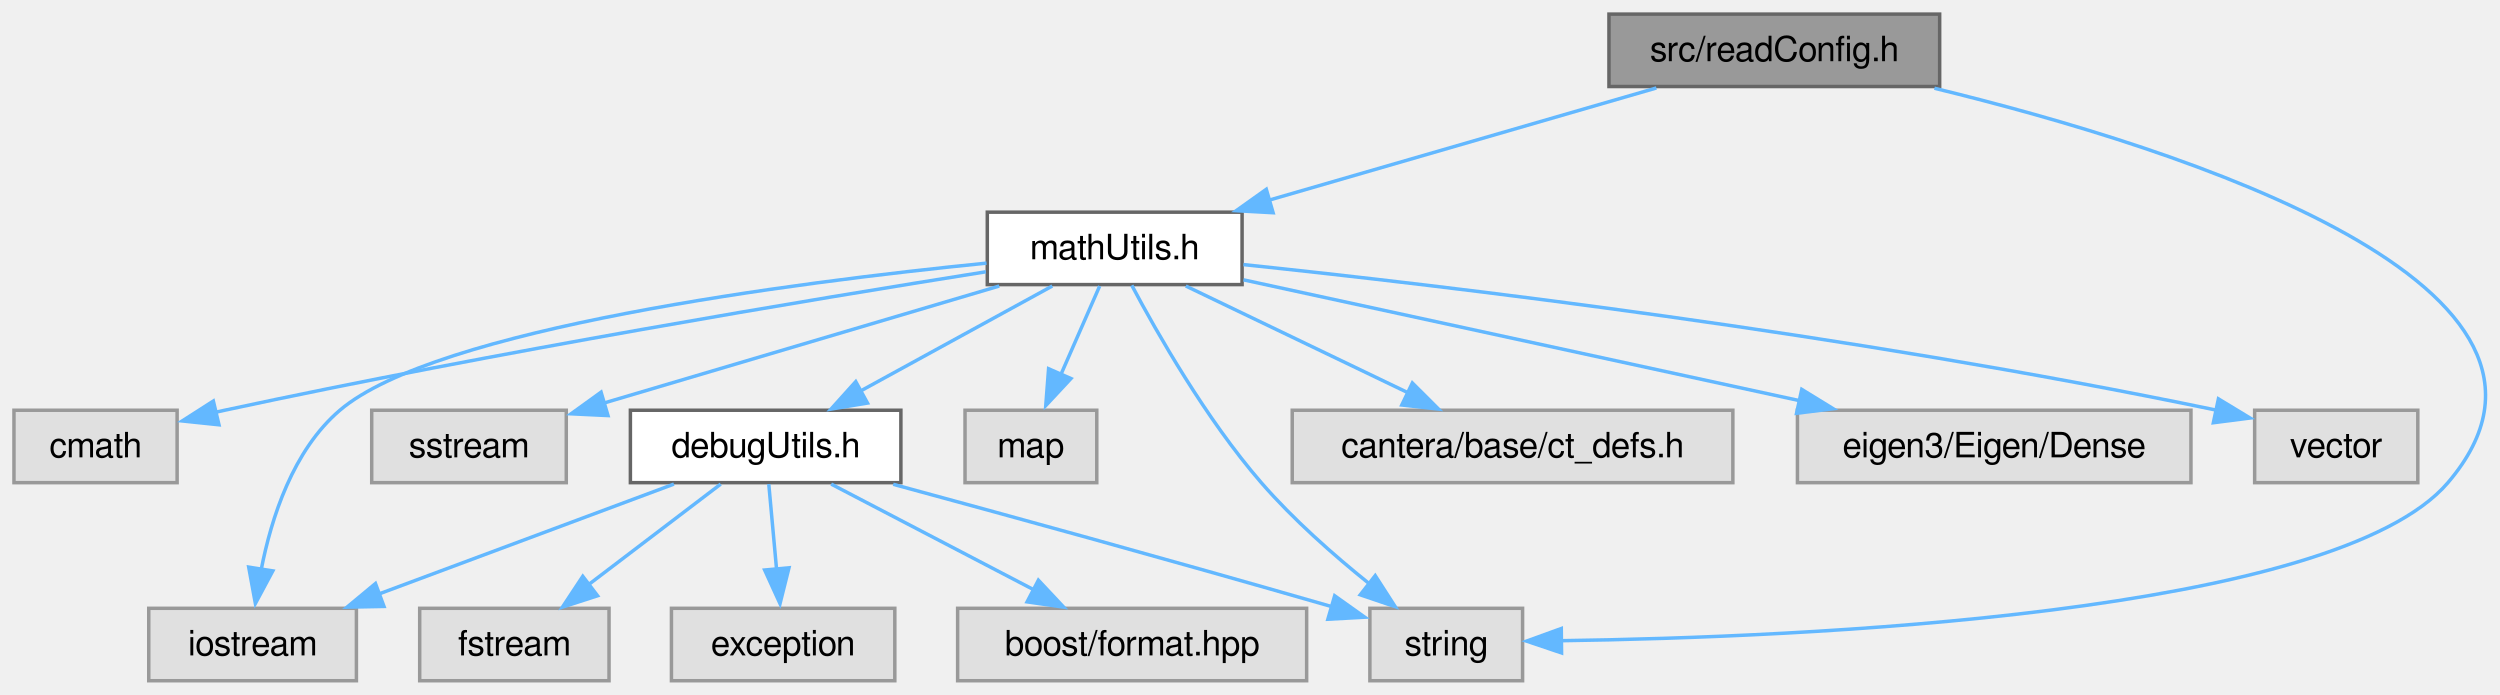
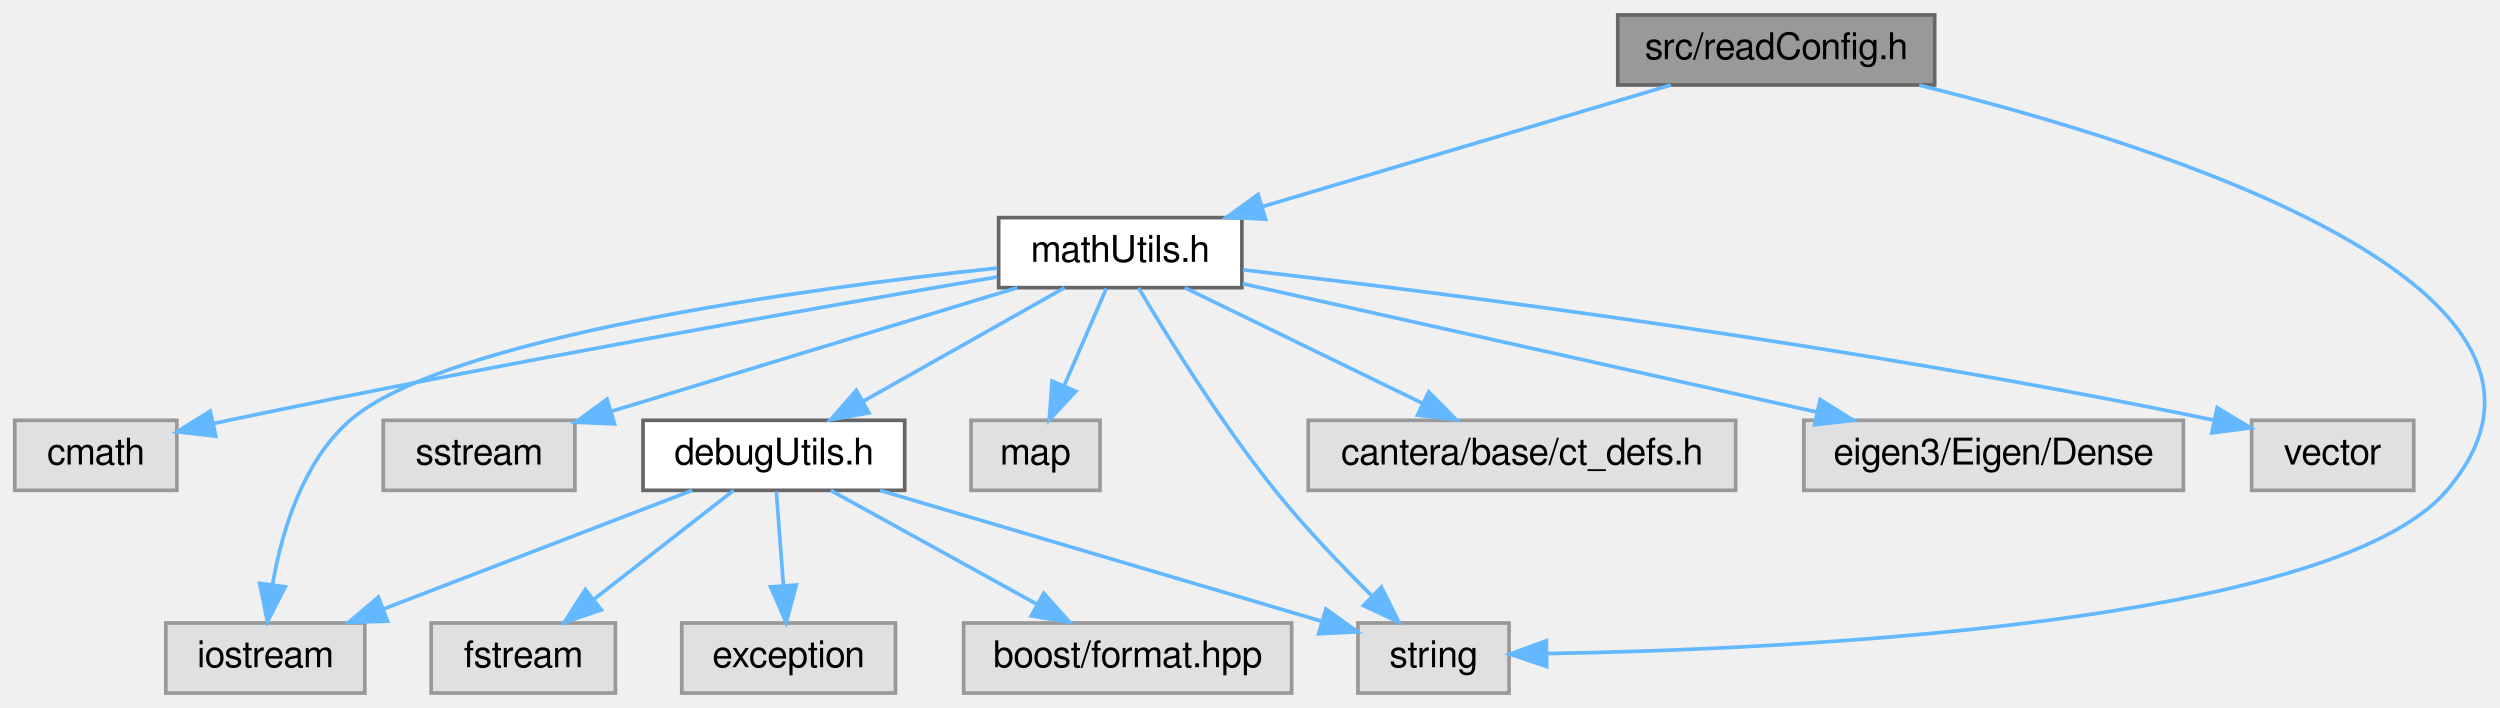
- <svg xmlns="http://www.w3.org/2000/svg" xmlns:xlink="http://www.w3.org/1999/xlink" width="716pt" height="199pt" viewBox="0.00 0.00 716.30 199.00">
-   <g id="graph0" class="graph" transform="scale(1 1) rotate(0) translate(4 195)">
+ <svg xmlns="http://www.w3.org/2000/svg" xmlns:xlink="http://www.w3.org/1999/xlink" width="678pt" height="192pt" viewBox="0.00 0.00 678.41 192.00">
+   <g id="graph0" class="graph" transform="scale(1 1) rotate(0) translate(4 188)">
    <g id="Node000001" class="node">
      <g id="a_Node000001">
        <a xlink:title=" ">
-           <polygon fill="#999999" stroke="#666666" points="551.75,-191 457,-191 457,-170.25 551.75,-170.25 551.75,-191" />
-           <text text-anchor="middle" x="504.38" y="-177.5" font-family="FreeSans" font-size="10.00">src/readConfig.h</text>
+           <polygon fill="#999999" stroke="#666666" points="521,-184 435,-184 435,-165 521,-165 521,-184" />
+           <text text-anchor="middle" x="478" y="-172" font-family="FreeSans" font-size="10.00">src/readConfig.h</text>
        </a>
      </g>
    </g>
    <g id="Node000002" class="node">
      <g id="a_Node000002">
        <a xlink:href="mathUtils_8h.html" target="_top" xlink:title=" ">
-           <polygon fill="white" stroke="#666666" points="351.88,-134.25 278.88,-134.25 278.88,-113.5 351.88,-113.5 351.88,-134.25" />
-           <text text-anchor="middle" x="315.38" y="-120.75" font-family="FreeSans" font-size="10.00">mathUtils.h</text>
+           <polygon fill="white" stroke="#666666" points="333,-129 267,-129 267,-110 333,-110 333,-129" />
+           <text text-anchor="middle" x="300" y="-117" font-family="FreeSans" font-size="10.00">mathUtils.h</text>
        </a>
      </g>
    </g>
    <g id="edge1_Node000001_Node000002" class="edge">
      <g id="a_edge1_Node000001_Node000002">
        <a xlink:title=" ">
-           <path fill="none" stroke="#63b8ff" d="M470.59,-169.84C439.64,-160.87 393.63,-147.54 359.73,-137.73" />
-           <polygon fill="#63b8ff" stroke="#63b8ff" points="360.77,-134.09 350.19,-134.67 358.82,-140.81 360.77,-134.09" />
+           <path fill="none" stroke="#63b8ff" d="M449.4,-164.98C419.39,-156.05 372.02,-141.94 338.68,-132.02" />
+           <polygon fill="#63b8ff" stroke="#63b8ff" points="339.41,-128.58 328.82,-129.08 337.41,-135.29 339.41,-128.58" />
        </a>
      </g>
    </g>
    <g id="Node000007" class="node">
      <g id="a_Node000007">
        <a xlink:title=" ">
-           <polygon fill="#e0e0e0" stroke="#999999" points="432.25,-20.75 388.5,-20.75 388.5,0 432.25,0 432.25,-20.75" />
-           <text text-anchor="middle" x="410.38" y="-7.25" font-family="FreeSans" font-size="10.00">string</text>
+           <polygon fill="#e0e0e0" stroke="#999999" points="405.5,-19 364.5,-19 364.5,0 405.5,0 405.5,-19" />
+           <text text-anchor="middle" x="385" y="-7" font-family="FreeSans" font-size="10.00">string</text>
        </a>
      </g>
    </g>
    <g id="edge16_Node000001_Node000007" class="edge">
      <g id="a_edge16_Node000001_Node000007">
        <a xlink:title=" ">
-           <path fill="none" stroke="#63b8ff" d="M550.25,-169.76C621.4,-152.44 745.43,-113 697.38,-56.75 665.01,-18.86 511.66,-12.43 443.34,-11.47" />
-           <polygon fill="#63b8ff" stroke="#63b8ff" points="443.42,-7.96 433.38,-11.35 443.34,-14.96 443.42,-7.96" />
+           <path fill="none" stroke="#63b8ff" d="M516.79,-164.94C583.04,-148.61 706.56,-109.7 660,-55 628.89,-18.46 480.76,-11.83 415.73,-10.7" />
+           <polygon fill="#63b8ff" stroke="#63b8ff" points="415.72,-7.19 405.67,-10.55 415.62,-14.19 415.72,-7.19" />
        </a>
      </g>
    </g>
    <g id="Node000003" class="node">
      <g id="a_Node000003">
        <a xlink:title=" ">
-           <polygon fill="#e0e0e0" stroke="#999999" points="688.75,-77.5 642,-77.5 642,-56.75 688.75,-56.75 688.75,-77.5" />
-           <text text-anchor="middle" x="665.38" y="-64" font-family="FreeSans" font-size="10.00">vector</text>
+           <polygon fill="#e0e0e0" stroke="#999999" points="651,-74 607,-74 607,-55 651,-55 651,-74" />
+           <text text-anchor="middle" x="629" y="-62" font-family="FreeSans" font-size="10.00">vector</text>
        </a>
      </g>
    </g>
    <g id="edge2_Node000002_Node000003" class="edge">
      <g id="a_edge2_Node000002_Node000003">
        <a xlink:title=" ">
-           <path fill="none" stroke="#63b8ff" d="M352.27,-119.23C409.76,-113.18 524.35,-99.73 631.05,-77.52" />
-           <polygon fill="#63b8ff" stroke="#63b8ff" points="631.62,-80.76 640.68,-75.27 630.17,-73.92 631.62,-80.76" />
+           <path fill="none" stroke="#63b8ff" d="M333.3,-114.84C386.84,-108.68 495.5,-95 596.65,-74.07" />
+           <polygon fill="#63b8ff" stroke="#63b8ff" points="597.66,-77.43 606.73,-71.95 596.22,-70.58 597.66,-77.43" />
        </a>
      </g>
    </g>
    <g id="Node000004" class="node">
      <g id="a_Node000004">
        <a xlink:title=" ">
-           <polygon fill="#e0e0e0" stroke="#999999" points="46.75,-77.5 0,-77.5 0,-56.75 46.75,-56.75 46.75,-77.5" />
-           <text text-anchor="middle" x="23.38" y="-64" font-family="FreeSans" font-size="10.00">cmath</text>
+           <polygon fill="#e0e0e0" stroke="#999999" points="44,-74 0,-74 0,-55 44,-55 44,-74" />
+           <text text-anchor="middle" x="22" y="-62" font-family="FreeSans" font-size="10.00">cmath</text>
        </a>
      </g>
    </g>
    <g id="edge3_Node000002_Node000004" class="edge">
      <g id="a_edge3_Node000002_Node000004">
        <a xlink:title=" ">
-           <path fill="none" stroke="#63b8ff" d="M278.47,-117.17C228.74,-109.27 137.52,-94.11 60.38,-77.5 59.44,-77.3 58.49,-77.09 57.54,-76.88" />
-           <polygon fill="#63b8ff" stroke="#63b8ff" points="58.74,-73.33 48.2,-74.43 57.13,-80.14 58.74,-73.33" />
+           <path fill="none" stroke="#63b8ff" d="M266.62,-112.91C219.85,-104.94 132.21,-89.57 58,-74 56.73,-73.73 55.43,-73.45 54.12,-73.17" />
+           <polygon fill="#63b8ff" stroke="#63b8ff" points="54.57,-69.68 44.05,-70.89 53.03,-76.51 54.57,-69.68" />
        </a>
      </g>
    </g>
    <g id="Node000005" class="node">
      <g id="a_Node000005">
        <a xlink:title=" ">
-           <polygon fill="#e0e0e0" stroke="#999999" points="98.12,-20.75 38.62,-20.75 38.62,0 98.12,0 98.12,-20.75" />
-           <text text-anchor="middle" x="68.38" y="-7.25" font-family="FreeSans" font-size="10.00">iostream</text>
+           <polygon fill="#e0e0e0" stroke="#999999" points="95,-19 41,-19 41,0 95,0 95,-19" />
+           <text text-anchor="middle" x="68" y="-7" font-family="FreeSans" font-size="10.00">iostream</text>
        </a>
      </g>
    </g>
    <g id="edge4_Node000002_Node000005" class="edge">
      <g id="a_edge4_Node000002_Node000005">
        <a xlink:title=" ">
-           <path fill="none" stroke="#63b8ff" d="M278.66,-119.65C223,-114.07 120.85,-100.9 93.38,-77.5 79.96,-66.07 73.73,-46.66 70.84,-31.81" />
-           <polygon fill="#63b8ff" stroke="#63b8ff" points="74.17,-31.47 69.17,-22.13 67.26,-32.55 74.17,-31.47" />
+           <path fill="none" stroke="#63b8ff" d="M266.66,-115.33C214.5,-109.74 116.88,-96.54 91,-74 78.16,-62.82 72.49,-43.9 69.98,-29.61" />
+           <polygon fill="#63b8ff" stroke="#63b8ff" points="73.4,-28.81 68.57,-19.38 66.47,-29.76 73.4,-28.81" />
        </a>
      </g>
    </g>
    <g id="Node000006" class="node">
      <g id="a_Node000006">
        <a xlink:title=" ">
-           <polygon fill="#e0e0e0" stroke="#999999" points="158.25,-77.5 102.5,-77.5 102.5,-56.75 158.25,-56.75 158.25,-77.5" />
-           <text text-anchor="middle" x="130.38" y="-64" font-family="FreeSans" font-size="10.00">sstream</text>
+           <polygon fill="#e0e0e0" stroke="#999999" points="152,-74 100,-74 100,-55 152,-55 152,-74" />
+           <text text-anchor="middle" x="126" y="-62" font-family="FreeSans" font-size="10.00">sstream</text>
        </a>
      </g>
    </g>
    <g id="edge5_Node000002_Node000006" class="edge">
      <g id="a_edge5_Node000002_Node000006">
        <a xlink:title=" ">
-           <path fill="none" stroke="#63b8ff" d="M282.3,-113.09C250.51,-103.68 202.48,-89.46 168.96,-79.54" />
-           <polygon fill="#63b8ff" stroke="#63b8ff" points="170.2,-75.97 159.62,-76.48 168.22,-82.68 170.2,-75.97" />
+           <path fill="none" stroke="#63b8ff" d="M272.04,-109.98C242.1,-100.86 194.47,-86.36 161.8,-76.41" />
+           <polygon fill="#63b8ff" stroke="#63b8ff" points="162.76,-73.04 152.18,-73.47 160.73,-79.74 162.76,-73.04" />
        </a>
      </g>
    </g>
    <g id="edge6_Node000002_Node000007" class="edge">
      <g id="a_edge6_Node000002_Node000007">
        <a xlink:title=" ">
-           <path fill="none" stroke="#63b8ff" d="M320.28,-113.29C327.41,-99.86 341.52,-75.04 357.38,-56.75 366.49,-46.24 378.09,-36.03 388.12,-27.96" />
-           <polygon fill="#63b8ff" stroke="#63b8ff" points="390.03,-30.12 395.76,-21.21 385.73,-24.61 390.03,-30.12" />
+           <path fill="none" stroke="#63b8ff" d="M304.97,-109.94C312.39,-97.41 327.11,-73.55 342,-55 350.05,-44.97 359.98,-34.59 368.26,-26.38" />
+           <polygon fill="#63b8ff" stroke="#63b8ff" points="370.86,-28.73 375.59,-19.25 365.98,-23.71 370.86,-28.73" />
        </a>
      </g>
    </g>
    <g id="Node000008" class="node">
      <g id="a_Node000008">
        <a xlink:title=" ">
-           <polygon fill="#e0e0e0" stroke="#999999" points="310.25,-77.5 272.5,-77.5 272.5,-56.75 310.25,-56.75 310.25,-77.5" />
-           <text text-anchor="middle" x="291.38" y="-64" font-family="FreeSans" font-size="10.00">map</text>
+           <polygon fill="#e0e0e0" stroke="#999999" points="294.5,-74 259.5,-74 259.5,-55 294.5,-55 294.5,-74" />
+           <text text-anchor="middle" x="277" y="-62" font-family="FreeSans" font-size="10.00">map</text>
        </a>
      </g>
    </g>
    <g id="edge7_Node000002_Node000008" class="edge">
      <g id="a_edge7_Node000002_Node000008">
        <a xlink:title=" ">
-           <path fill="none" stroke="#63b8ff" d="M311.08,-113.09C308.01,-106.08 303.77,-96.41 300.01,-87.83" />
-           <polygon fill="#63b8ff" stroke="#63b8ff" points="302.85,-86.58 295.63,-78.83 296.44,-89.39 302.85,-86.58" />
+           <path fill="none" stroke="#63b8ff" d="M296.2,-109.75C293.09,-102.57 288.58,-92.18 284.71,-83.27" />
+           <polygon fill="#63b8ff" stroke="#63b8ff" points="287.92,-81.87 280.73,-74.09 281.5,-84.66 287.92,-81.87" />
        </a>
      </g>
    </g>
    <g id="Node000009" class="node">
      <g id="a_Node000009">
        <a xlink:href="debugUtils_8h.html" target="_top" xlink:title=" ">
-           <polygon fill="white" stroke="#666666" points="254.12,-77.5 176.62,-77.5 176.62,-56.75 254.12,-56.75 254.12,-77.5" />
-           <text text-anchor="middle" x="215.38" y="-64" font-family="FreeSans" font-size="10.00">debugUtils.h</text>
+           <polygon fill="white" stroke="#666666" points="241.5,-74 170.5,-74 170.5,-55 241.5,-55 241.5,-74" />
+           <text text-anchor="middle" x="206" y="-62" font-family="FreeSans" font-size="10.00">debugUtils.h</text>
        </a>
      </g>
    </g>
    <g id="edge8_Node000002_Node000009" class="edge">
      <g id="a_edge8_Node000002_Node000009">
        <a xlink:title=" ">
-           <path fill="none" stroke="#63b8ff" d="M297.5,-113.09C282.28,-104.76 260.18,-92.66 242.74,-83.11" />
-           <polygon fill="#63b8ff" stroke="#63b8ff" points="244.55,-79.56 234.1,-77.83 241.19,-85.7 244.55,-79.56" />
+           <path fill="none" stroke="#63b8ff" d="M284.9,-109.98C270.18,-101.69 247.58,-88.94 230.33,-79.22" />
+           <polygon fill="#63b8ff" stroke="#63b8ff" points="231.81,-76.03 221.38,-74.17 228.37,-82.13 231.81,-76.03" />
        </a>
      </g>
    </g>
    <g id="Node000013" class="node">
      <g id="a_Node000013">
        <a xlink:title=" ">
-           <polygon fill="#e0e0e0" stroke="#999999" points="492.5,-77.5 366.25,-77.5 366.25,-56.75 492.5,-56.75 492.5,-77.5" />
-           <text text-anchor="middle" x="429.38" y="-64" font-family="FreeSans" font-size="10.00">cantera/base/ct_defs.h</text>
+           <polygon fill="#e0e0e0" stroke="#999999" points="467,-74 351,-74 351,-55 467,-55 467,-74" />
+           <text text-anchor="middle" x="409" y="-62" font-family="FreeSans" font-size="10.00">cantera/base/ct_defs.h</text>
        </a>
      </g>
    </g>
    <g id="edge14_Node000002_Node000013" class="edge">
      <g id="a_edge14_Node000002_Node000013">
        <a xlink:title=" ">
-           <path fill="none" stroke="#63b8ff" d="M335.76,-113.09C353.43,-104.6 379.24,-92.2 399.29,-82.58" />
-           <polygon fill="#63b8ff" stroke="#63b8ff" points="400.67,-85.31 408.17,-77.83 397.64,-79 400.67,-85.31" />
+           <path fill="none" stroke="#63b8ff" d="M317.51,-109.98C334.97,-101.5 362.01,-88.35 382.17,-78.54" />
+           <polygon fill="#63b8ff" stroke="#63b8ff" points="383.71,-81.69 391.17,-74.17 380.64,-75.4 383.71,-81.69" />
        </a>
      </g>
    </g>
    <g id="Node000014" class="node">
      <g id="a_Node000014">
        <a xlink:title=" ">
-           <polygon fill="#e0e0e0" stroke="#999999" points="623.75,-77.5 511,-77.5 511,-56.75 623.75,-56.75 623.75,-77.5" />
-           <text text-anchor="middle" x="567.38" y="-64" font-family="FreeSans" font-size="10.00">eigen3/Eigen/Dense</text>
+           <polygon fill="#e0e0e0" stroke="#999999" points="588.5,-74 485.5,-74 485.5,-55 588.5,-55 588.5,-74" />
+           <text text-anchor="middle" x="537" y="-62" font-family="FreeSans" font-size="10.00">eigen3/Eigen/Dense</text>
        </a>
      </g>
    </g>
    <g id="edge15_Node000002_Node000014" class="edge">
      <g id="a_edge15_Node000002_Node000014">
        <a xlink:title=" ">
-           <path fill="none" stroke="#63b8ff" d="M352.29,-114.86C394.23,-105.74 463.14,-90.77 511.63,-80.24" />
-           <polygon fill="#63b8ff" stroke="#63b8ff" points="512.24,-83.47 521.26,-77.93 510.75,-76.63 512.24,-83.47" />
+           <path fill="none" stroke="#63b8ff" d="M333.2,-111.07C373.79,-102 442.79,-86.57 489.12,-76.21" />
+           <polygon fill="#63b8ff" stroke="#63b8ff" points="489.93,-79.61 498.93,-74.01 488.4,-72.78 489.93,-79.61" />
        </a>
      </g>
    </g>
    <g id="edge10_Node000009_Node000005" class="edge">
      <g id="a_edge10_Node000009_Node000005">
        <a xlink:title=" ">
-           <path fill="none" stroke="#63b8ff" d="M189.09,-56.34C165.58,-47.58 130.88,-34.65 104.71,-24.91" />
-           <polygon fill="#63b8ff" stroke="#63b8ff" points="106.02,-21.29 95.43,-21.08 103.58,-27.85 106.02,-21.29" />
+           <path fill="none" stroke="#63b8ff" d="M183.83,-54.98C161.23,-46.3 125.94,-32.75 100.25,-22.88" />
+           <polygon fill="#63b8ff" stroke="#63b8ff" points="101.17,-19.49 90.58,-19.17 98.66,-26.02 101.17,-19.49" />
        </a>
      </g>
    </g>
    <g id="edge9_Node000009_Node000007" class="edge">
      <g id="a_edge9_Node000009_Node000007">
        <a xlink:title=" ">
-           <path fill="none" stroke="#63b8ff" d="M251.92,-56.28C282.99,-47.85 329.05,-35.22 377.64,-21.21" />
-           <polygon fill="#63b8ff" stroke="#63b8ff" points="378.41,-24.34 387.04,-18.2 376.46,-17.62 378.41,-24.34" />
+           <path fill="none" stroke="#63b8ff" d="M234.76,-54.98C267.63,-45.25 321.19,-29.39 354.69,-19.47" />
+           <polygon fill="#63b8ff" stroke="#63b8ff" points="355.81,-22.79 364.4,-16.6 353.82,-16.08 355.81,-22.79" />
        </a>
      </g>
    </g>
    <g id="Node000010" class="node">
      <g id="a_Node000010">
        <a xlink:title=" ">
-           <polygon fill="#e0e0e0" stroke="#999999" points="170.5,-20.75 116.25,-20.75 116.25,0 170.5,0 170.5,-20.75" />
-           <text text-anchor="middle" x="143.38" y="-7.25" font-family="FreeSans" font-size="10.00">fstream</text>
+           <polygon fill="#e0e0e0" stroke="#999999" points="163,-19 113,-19 113,0 163,0 163,-19" />
+           <text text-anchor="middle" x="138" y="-7" font-family="FreeSans" font-size="10.00">fstream</text>
        </a>
      </g>
    </g>
    <g id="edge11_Node000009_Node000010" class="edge">
      <g id="a_edge11_Node000009_Node000010">
        <a xlink:title=" ">
-           <path fill="none" stroke="#63b8ff" d="M202.5,-56.34C192.06,-48.4 177.11,-37.03 164.86,-27.71" />
-           <polygon fill="#63b8ff" stroke="#63b8ff" points="167.21,-24.35 157.14,-21.08 162.98,-29.92 167.21,-24.35" />
+           <path fill="none" stroke="#63b8ff" d="M195.07,-54.98C184.92,-47.07 169.58,-35.11 157.35,-25.58" />
+           <polygon fill="#63b8ff" stroke="#63b8ff" points="159.16,-22.56 149.12,-19.17 154.86,-28.08 159.16,-22.56" />
        </a>
      </g>
    </g>
    <g id="Node000011" class="node">
      <g id="a_Node000011">
        <a xlink:title=" ">
-           <polygon fill="#e0e0e0" stroke="#999999" points="252.38,-20.75 188.38,-20.75 188.38,0 252.38,0 252.38,-20.75" />
-           <text text-anchor="middle" x="220.38" y="-7.25" font-family="FreeSans" font-size="10.00">exception</text>
+           <polygon fill="#e0e0e0" stroke="#999999" points="239,-19 181,-19 181,0 239,0 239,-19" />
+           <text text-anchor="middle" x="210" y="-7" font-family="FreeSans" font-size="10.00">exception</text>
        </a>
      </g>
    </g>
    <g id="edge12_Node000009_Node000011" class="edge">
      <g id="a_edge12_Node000009_Node000011">
        <a xlink:title=" ">
-           <path fill="none" stroke="#63b8ff" d="M216.27,-56.34C216.89,-49.56 217.73,-40.3 218.5,-31.94" />
-           <polygon fill="#63b8ff" stroke="#63b8ff" points="222.06,-32.36 219.49,-22.08 215.09,-31.72 222.06,-32.36" />
+           <path fill="none" stroke="#63b8ff" d="M206.66,-54.75C207.18,-47.8 207.94,-37.85 208.59,-29.13" />
+           <polygon fill="#63b8ff" stroke="#63b8ff" points="212.09,-29.32 209.35,-19.09 205.11,-28.8 212.09,-29.32" />
        </a>
      </g>
    </g>
    <g id="Node000012" class="node">
      <g id="a_Node000012">
        <a xlink:title=" ">
-           <polygon fill="#e0e0e0" stroke="#999999" points="370.38,-20.75 270.38,-20.75 270.38,0 370.38,0 370.38,-20.75" />
-           <text text-anchor="middle" x="320.38" y="-7.25" font-family="FreeSans" font-size="10.00">boost/format.hpp</text>
+           <polygon fill="#e0e0e0" stroke="#999999" points="346.5,-19 257.5,-19 257.5,0 346.5,0 346.5,-19" />
+           <text text-anchor="middle" x="302" y="-7" font-family="FreeSans" font-size="10.00">boost/format.hpp</text>
        </a>
      </g>
    </g>
    <g id="edge13_Node000009_Node000012" class="edge">
      <g id="a_edge13_Node000009_Node000012">
        <a xlink:title=" ">
-           <path fill="none" stroke="#63b8ff" d="M234.15,-56.34C250.27,-47.93 273.76,-35.68 292.15,-26.09" />
-           <polygon fill="#63b8ff" stroke="#63b8ff" points="293.52,-28.81 300.77,-21.08 290.28,-22.6 293.52,-28.81" />
+           <path fill="none" stroke="#63b8ff" d="M221.42,-54.98C236.45,-46.69 259.54,-33.94 277.16,-24.22" />
+           <polygon fill="#63b8ff" stroke="#63b8ff" points="279.23,-27.07 286.3,-19.17 275.85,-20.94 279.23,-27.07" />
        </a>
      </g>
    </g>
  </g>
</svg>
